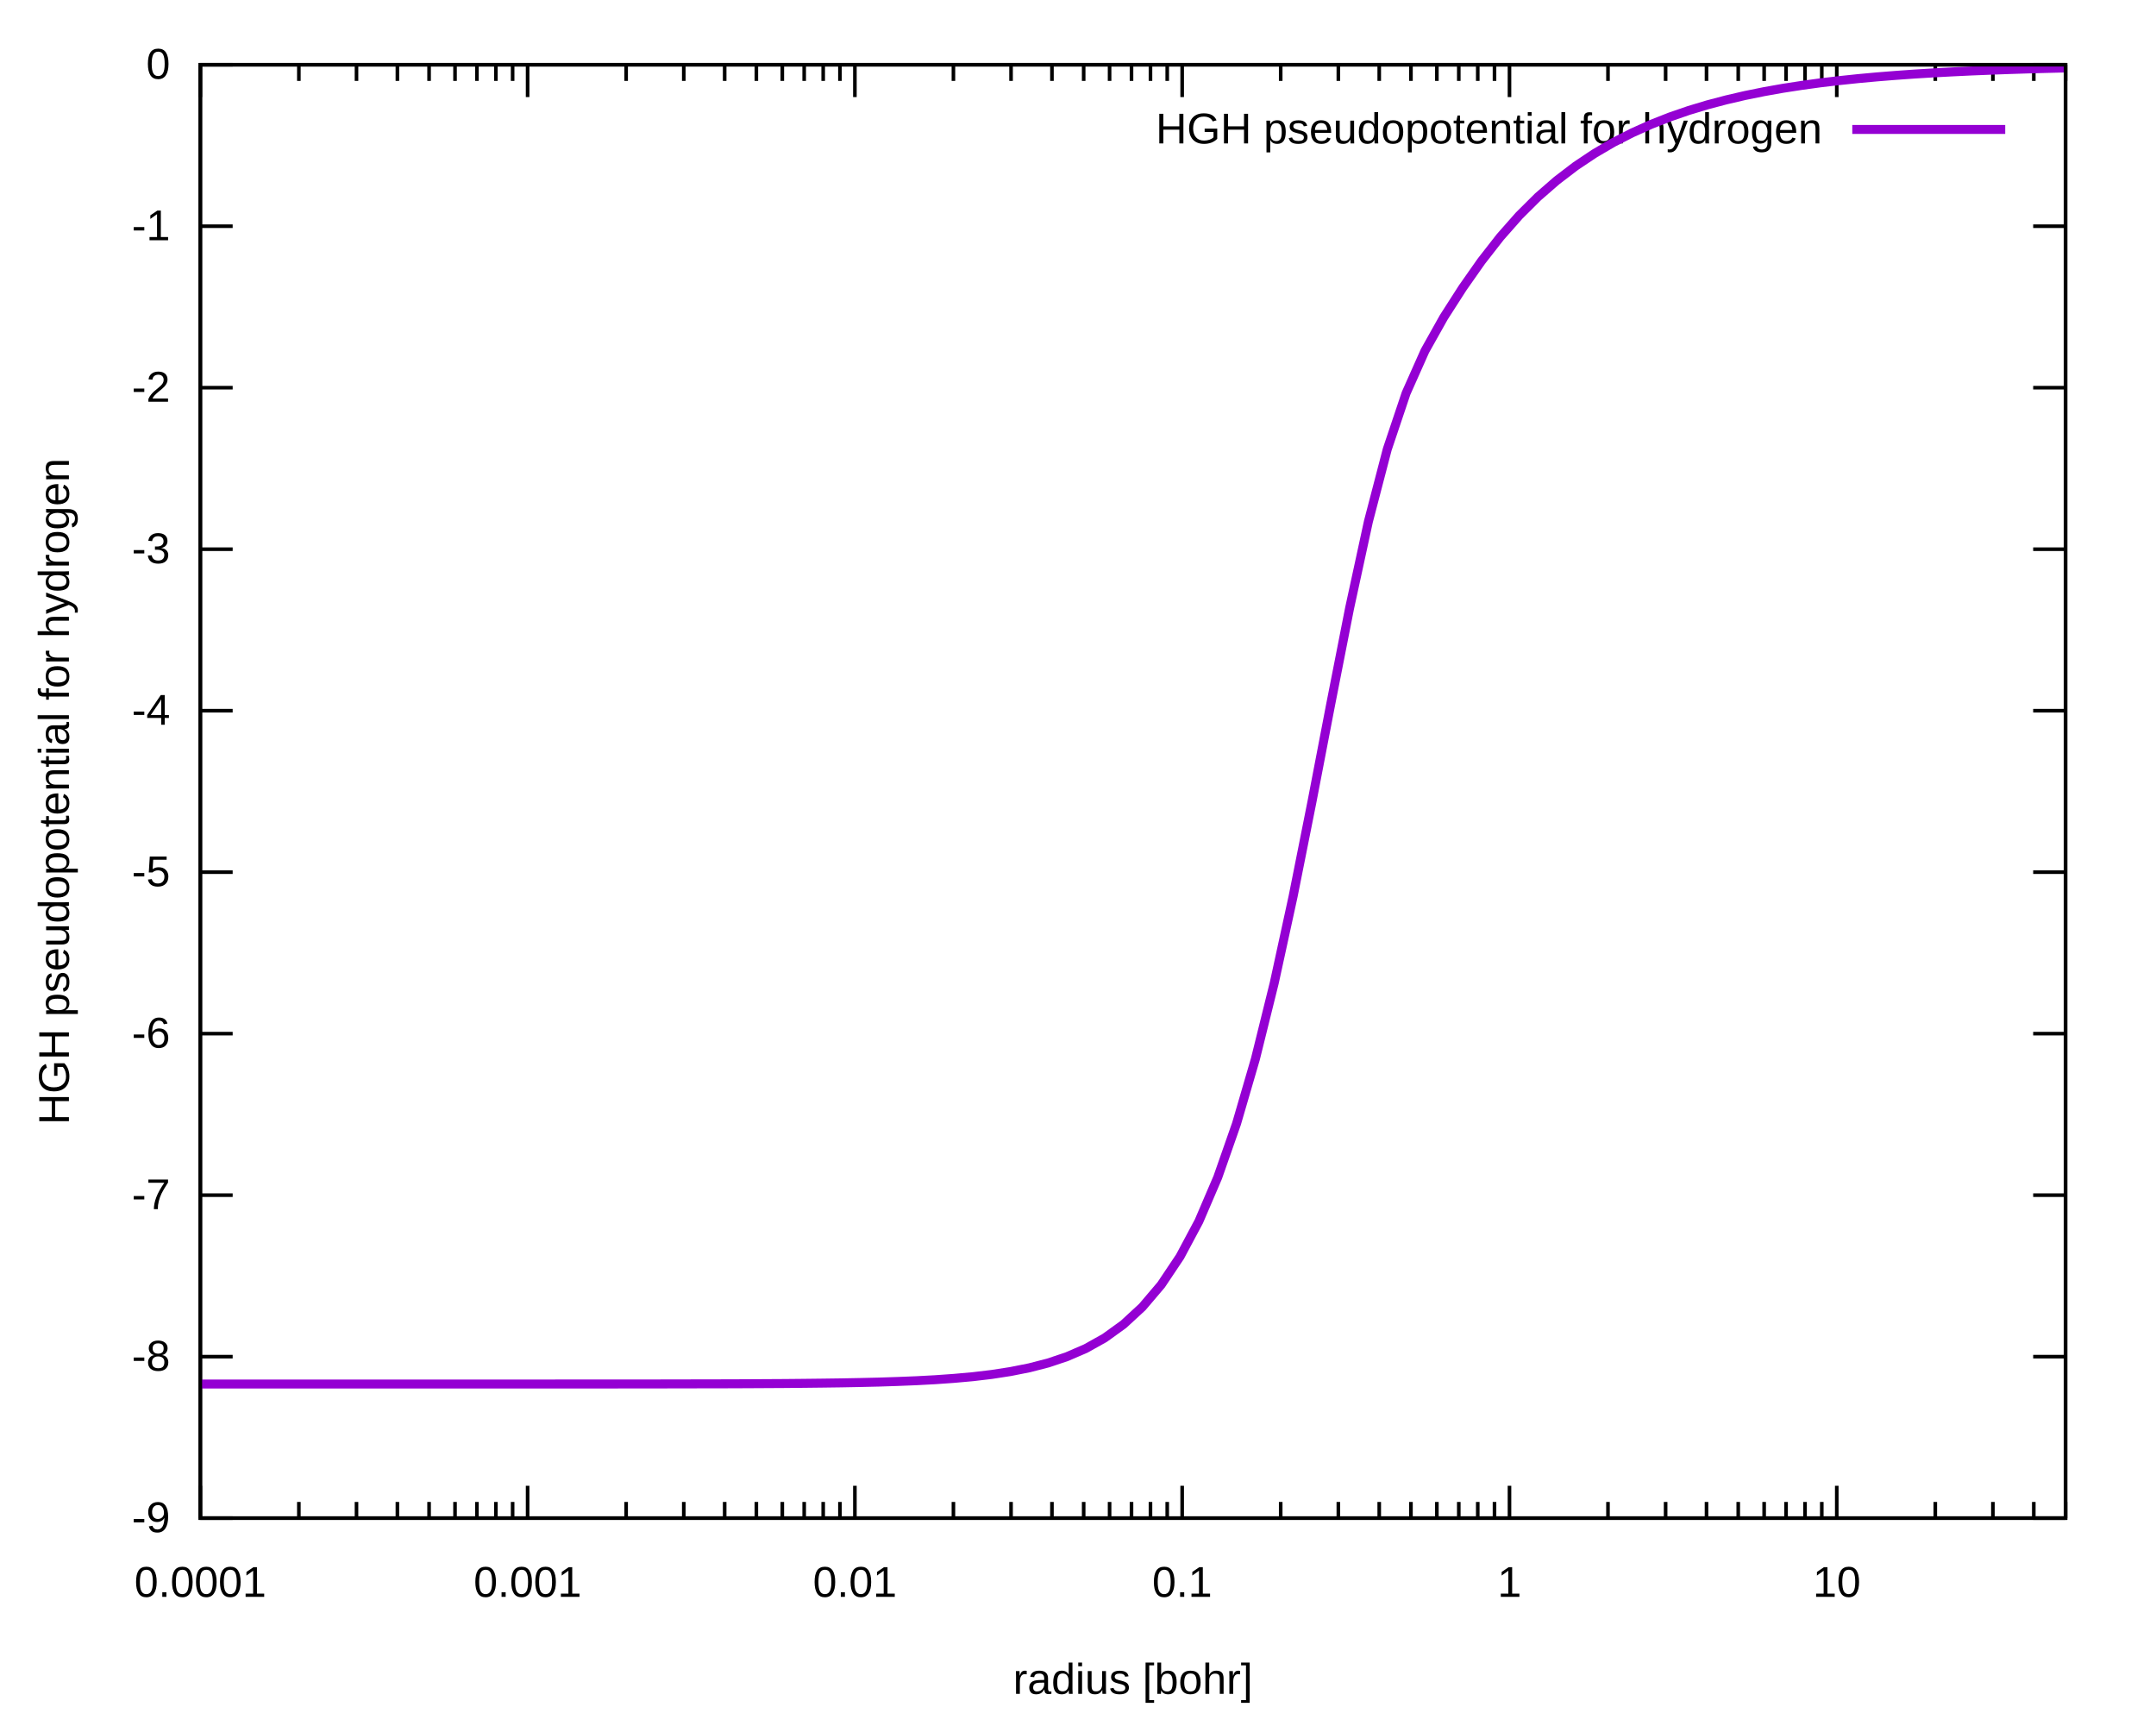
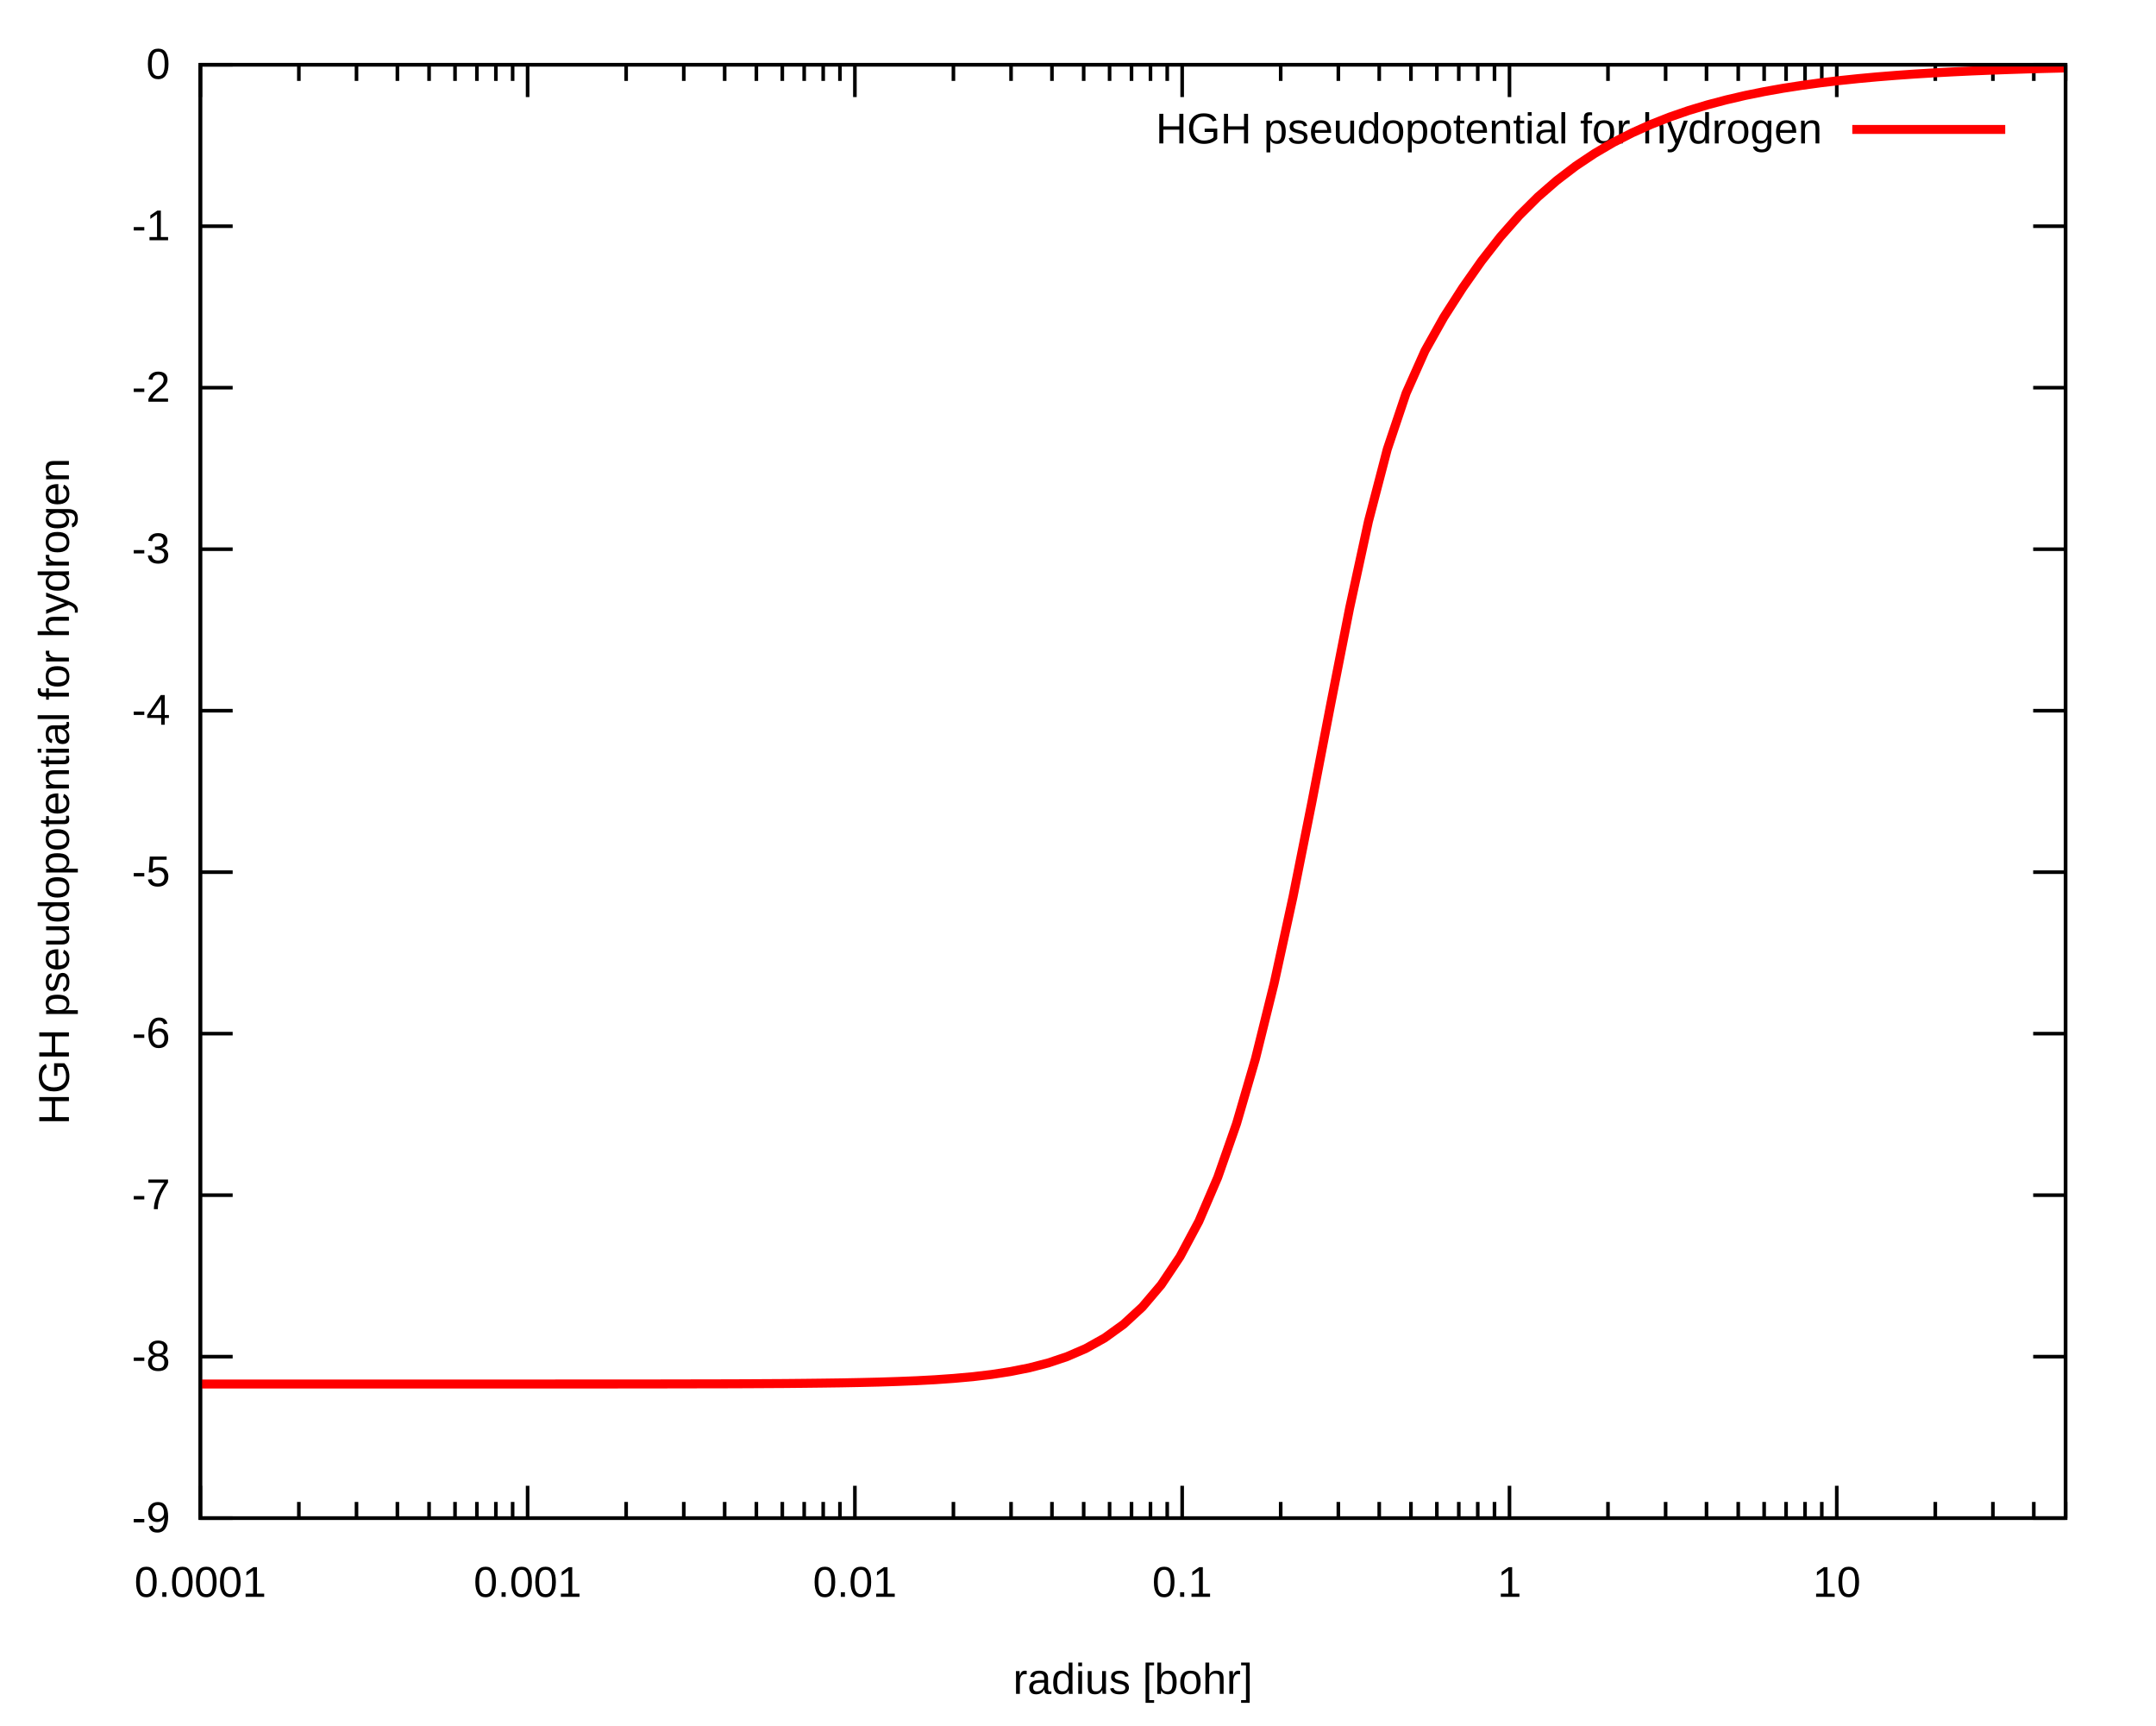
<svg xmlns="http://www.w3.org/2000/svg" xmlns:xlink="http://www.w3.org/1999/xlink" width="600" height="480" viewBox="0 0 600 480">
  <g id="gnuplot_canvas">
    <rect x="0" y="0" width="600" height="480" fill="none" />
    <defs>
      <circle id="gpDot" r="0.5" stroke-width="0.5" stroke="currentColor" />
      <path id="gpPt0" stroke-width="0.222" stroke="currentColor" d="M-1,0 h2 M0,-1 v2" />
      <path id="gpPt1" stroke-width="0.222" stroke="currentColor" d="M-1,-1 L1,1 M1,-1 L-1,1" />
      <path id="gpPt2" stroke-width="0.222" stroke="currentColor" d="M-1,0 L1,0 M0,-1 L0,1 M-1,-1 L1,1 M-1,1 L1,-1" />
      <rect id="gpPt3" stroke-width="0.222" stroke="currentColor" x="-1" y="-1" width="2" height="2" />
      <rect id="gpPt4" stroke-width="0.222" stroke="currentColor" fill="currentColor" x="-1" y="-1" width="2" height="2" />
      <circle id="gpPt5" stroke-width="0.222" stroke="currentColor" cx="0" cy="0" r="1" />
      <use xlink:href="#gpPt5" id="gpPt6" fill="currentColor" stroke="none" />
      <path id="gpPt7" stroke-width="0.222" stroke="currentColor" d="M0,-1.33 L-1.33,0.67 L1.33,0.67 z" />
      <use xlink:href="#gpPt7" id="gpPt8" fill="currentColor" stroke="none" />
      <use xlink:href="#gpPt7" id="gpPt9" stroke="currentColor" transform="rotate(180)" />
      <use xlink:href="#gpPt9" id="gpPt10" fill="currentColor" stroke="none" />
      <use xlink:href="#gpPt3" id="gpPt11" stroke="currentColor" transform="rotate(45)" />
      <use xlink:href="#gpPt11" id="gpPt12" fill="currentColor" stroke="none" />
      <path id="gpPt13" stroke-width="0.222" stroke="currentColor" d="M0,1.330 L1.265,0.411 L0.782,-1.067 L-0.782,-1.076 L-1.265,0.411 z" />
      <use xlink:href="#gpPt13" id="gpPt14" fill="currentColor" stroke="none" />
      <filter id="textbox" filterUnits="objectBoundingBox" x="0" y="0" height="1" width="1">
        <feFlood flood-color="white" flood-opacity="1" result="bgnd" />
        <feComposite in="SourceGraphic" in2="bgnd" operator="atop" />
      </filter>
      <filter id="greybox" filterUnits="objectBoundingBox" x="0" y="0" height="1" width="1">
        <feFlood flood-color="lightgrey" flood-opacity="1" result="grey" />
        <feComposite in="SourceGraphic" in2="grey" operator="atop" />
      </filter>
    </defs>
    <g fill="none" color="white" stroke="black" stroke-width="1.00" stroke-linecap="butt" stroke-linejoin="miter">
</g>
    <g fill="none" color="black" stroke="currentColor" stroke-width="1.00" stroke-linecap="butt" stroke-linejoin="miter">
      <path stroke="black" d="M55.75,422.40 L64.75,422.40 M574.82,422.40 L565.82,422.40  " />
      <g transform="translate(47.36,426.30)" stroke="none" fill="black" font-family="Arial" font-size="12.00" text-anchor="end">
        <text>
          <tspan font-family="Arial">-9</tspan>
        </text>
      </g>
    </g>
    <g fill="none" color="black" stroke="currentColor" stroke-width="1.00" stroke-linecap="butt" stroke-linejoin="miter">
      <path stroke="black" d="M55.75,377.47 L64.75,377.47 M574.82,377.47 L565.82,377.47  " />
      <g transform="translate(47.36,381.37)" stroke="none" fill="black" font-family="Arial" font-size="12.00" text-anchor="end">
        <text>
          <tspan font-family="Arial">-8</tspan>
        </text>
      </g>
    </g>
    <g fill="none" color="black" stroke="currentColor" stroke-width="1.00" stroke-linecap="butt" stroke-linejoin="miter">
      <path stroke="black" d="M55.75,332.54 L64.75,332.54 M574.82,332.54 L565.82,332.54  " />
      <g transform="translate(47.36,336.44)" stroke="none" fill="black" font-family="Arial" font-size="12.00" text-anchor="end">
        <text>
          <tspan font-family="Arial">-7</tspan>
        </text>
      </g>
    </g>
    <g fill="none" color="black" stroke="currentColor" stroke-width="1.00" stroke-linecap="butt" stroke-linejoin="miter">
      <path stroke="black" d="M55.75,287.60 L64.75,287.60 M574.82,287.60 L565.82,287.60  " />
      <g transform="translate(47.36,291.50)" stroke="none" fill="black" font-family="Arial" font-size="12.00" text-anchor="end">
        <text>
          <tspan font-family="Arial">-6</tspan>
        </text>
      </g>
    </g>
    <g fill="none" color="black" stroke="currentColor" stroke-width="1.00" stroke-linecap="butt" stroke-linejoin="miter">
      <path stroke="black" d="M55.75,242.67 L64.75,242.67 M574.82,242.67 L565.82,242.67  " />
      <g transform="translate(47.36,246.57)" stroke="none" fill="black" font-family="Arial" font-size="12.00" text-anchor="end">
        <text>
          <tspan font-family="Arial">-5</tspan>
        </text>
      </g>
    </g>
    <g fill="none" color="black" stroke="currentColor" stroke-width="1.00" stroke-linecap="butt" stroke-linejoin="miter">
      <path stroke="black" d="M55.75,197.74 L64.75,197.74 M574.82,197.74 L565.82,197.74  " />
      <g transform="translate(47.36,201.64)" stroke="none" fill="black" font-family="Arial" font-size="12.00" text-anchor="end">
        <text>
          <tspan font-family="Arial">-4</tspan>
        </text>
      </g>
    </g>
    <g fill="none" color="black" stroke="currentColor" stroke-width="1.00" stroke-linecap="butt" stroke-linejoin="miter">
      <path stroke="black" d="M55.75,152.81 L64.75,152.81 M574.82,152.81 L565.82,152.81  " />
      <g transform="translate(47.36,156.71)" stroke="none" fill="black" font-family="Arial" font-size="12.00" text-anchor="end">
        <text>
          <tspan font-family="Arial">-3</tspan>
        </text>
      </g>
    </g>
    <g fill="none" color="black" stroke="currentColor" stroke-width="1.00" stroke-linecap="butt" stroke-linejoin="miter">
      <path stroke="black" d="M55.75,107.87 L64.75,107.87 M574.82,107.87 L565.82,107.87  " />
      <g transform="translate(47.36,111.77)" stroke="none" fill="black" font-family="Arial" font-size="12.00" text-anchor="end">
        <text>
          <tspan font-family="Arial">-2</tspan>
        </text>
      </g>
    </g>
    <g fill="none" color="black" stroke="currentColor" stroke-width="1.00" stroke-linecap="butt" stroke-linejoin="miter">
      <path stroke="black" d="M55.75,62.94 L64.75,62.94 M574.82,62.94 L565.82,62.94  " />
      <g transform="translate(47.36,66.84)" stroke="none" fill="black" font-family="Arial" font-size="12.00" text-anchor="end">
        <text>
          <tspan font-family="Arial">-1</tspan>
        </text>
      </g>
    </g>
    <g fill="none" color="black" stroke="currentColor" stroke-width="1.00" stroke-linecap="butt" stroke-linejoin="miter">
      <path stroke="black" d="M55.75,18.01 L64.75,18.01 M574.82,18.01 L565.82,18.01  " />
      <g transform="translate(47.36,21.91)" stroke="none" fill="black" font-family="Arial" font-size="12.00" text-anchor="end">
        <text>
          <tspan font-family="Arial"> 0</tspan>
        </text>
      </g>
    </g>
    <g fill="none" color="black" stroke="currentColor" stroke-width="1.00" stroke-linecap="butt" stroke-linejoin="miter">
      <path stroke="black" d="M55.75,422.40 L55.75,413.40 M55.75,18.01 L55.75,27.01  " />
      <g transform="translate(55.75,444.30)" stroke="none" fill="black" font-family="Arial" font-size="12.00" text-anchor="middle">
        <text>
          <tspan font-family="Arial"> 0.0001</tspan>
        </text>
      </g>
    </g>
    <g fill="none" color="black" stroke="currentColor" stroke-width="1.00" stroke-linecap="butt" stroke-linejoin="miter">
      <path stroke="black" d="M83.17,422.40 L83.17,417.90 M83.17,18.01 L83.17,22.51 M99.21,422.40 L99.21,417.90 M99.21,18.01 L99.21,22.51   M110.59,422.40 L110.59,417.90 M110.59,18.01 L110.59,22.51 M119.41,422.40 L119.41,417.90 M119.41,18.01 L119.41,22.51   M126.63,422.40 L126.63,417.90 M126.63,18.01 L126.63,22.51 M132.72,422.40 L132.72,417.90 M132.72,18.01 L132.72,22.51   M138.00,422.40 L138.00,417.90 M138.00,18.01 L138.00,22.51 M142.66,422.40 L142.66,417.90 M142.66,18.01 L142.66,22.51   M146.83,422.40 L146.83,413.40 M146.83,18.01 L146.83,27.01  " />
      <g transform="translate(146.83,444.30)" stroke="none" fill="black" font-family="Arial" font-size="12.00" text-anchor="middle">
        <text>
          <tspan font-family="Arial"> 0.001</tspan>
        </text>
      </g>
    </g>
    <g fill="none" color="black" stroke="currentColor" stroke-width="1.00" stroke-linecap="butt" stroke-linejoin="miter">
      <path stroke="black" d="M174.25,422.40 L174.25,417.90 M174.25,18.01 L174.25,22.51 M190.29,422.40 L190.29,417.90 M190.29,18.01 L190.29,22.51   M201.67,422.40 L201.67,417.90 M201.67,18.01 L201.67,22.51 M210.49,422.40 L210.49,417.90 M210.49,18.01 L210.49,22.51   M217.71,422.40 L217.71,417.90 M217.71,18.01 L217.71,22.51 M223.80,422.40 L223.80,417.90 M223.80,18.01 L223.80,22.51   M229.09,422.40 L229.09,417.90 M229.09,18.01 L229.09,22.51 M233.75,422.40 L233.75,417.90 M233.75,18.01 L233.75,22.51   M237.91,422.40 L237.91,413.40 M237.91,18.01 L237.91,27.01  " />
      <g transform="translate(237.91,444.30)" stroke="none" fill="black" font-family="Arial" font-size="12.00" text-anchor="middle">
        <text>
          <tspan font-family="Arial"> 0.01</tspan>
        </text>
      </g>
    </g>
    <g fill="none" color="black" stroke="currentColor" stroke-width="1.00" stroke-linecap="butt" stroke-linejoin="miter">
      <path stroke="black" d="M265.33,422.40 L265.33,417.90 M265.33,18.01 L265.33,22.51 M281.37,422.40 L281.37,417.90 M281.37,18.01 L281.37,22.51   M292.75,422.40 L292.75,417.90 M292.75,18.01 L292.75,22.51 M301.58,422.40 L301.58,417.90 M301.58,18.01 L301.58,22.51   M308.79,422.40 L308.79,417.90 M308.79,18.01 L308.79,22.51 M314.89,422.40 L314.89,417.90 M314.89,18.01 L314.89,22.51   M320.17,422.40 L320.17,417.90 M320.17,18.01 L320.17,22.51 M324.83,422.40 L324.83,417.90 M324.83,18.01 L324.83,22.51   M328.99,422.40 L328.99,413.40 M328.99,18.01 L328.99,27.01  " />
      <g transform="translate(328.99,444.30)" stroke="none" fill="black" font-family="Arial" font-size="12.00" text-anchor="middle">
        <text>
          <tspan font-family="Arial"> 0.1</tspan>
        </text>
      </g>
    </g>
    <g fill="none" color="black" stroke="currentColor" stroke-width="1.00" stroke-linecap="butt" stroke-linejoin="miter">
      <path stroke="black" d="M356.41,422.40 L356.41,417.90 M356.41,18.01 L356.41,22.51 M372.45,422.40 L372.45,417.90 M372.45,18.01 L372.45,22.51   M383.83,422.40 L383.83,417.90 M383.83,18.01 L383.83,22.51 M392.66,422.40 L392.66,417.90 M392.66,18.01 L392.66,22.51   M399.87,422.40 L399.87,417.90 M399.87,18.01 L399.87,22.51 M405.97,422.40 L405.97,417.90 M405.97,18.01 L405.97,22.51   M411.25,422.40 L411.25,417.90 M411.25,18.01 L411.25,22.51 M415.91,422.40 L415.91,417.90 M415.91,18.01 L415.91,22.51   M420.08,422.40 L420.08,413.40 M420.08,18.01 L420.08,27.01  " />
      <g transform="translate(420.08,444.30)" stroke="none" fill="black" font-family="Arial" font-size="12.00" text-anchor="middle">
        <text>
          <tspan font-family="Arial"> 1</tspan>
        </text>
      </g>
    </g>
    <g fill="none" color="black" stroke="currentColor" stroke-width="1.00" stroke-linecap="butt" stroke-linejoin="miter">
      <path stroke="black" d="M447.49,422.40 L447.49,417.90 M447.49,18.01 L447.49,22.51 M463.53,422.40 L463.53,417.90 M463.53,18.01 L463.53,22.51   M474.91,422.40 L474.91,417.90 M474.91,18.01 L474.91,22.51 M483.74,422.40 L483.74,417.90 M483.74,18.01 L483.74,22.51   M490.95,422.40 L490.95,417.90 M490.95,18.01 L490.95,22.51 M497.05,422.40 L497.05,417.90 M497.05,18.01 L497.05,22.51   M502.33,422.40 L502.33,417.90 M502.33,18.01 L502.33,22.51 M506.99,422.40 L506.99,417.90 M506.99,18.01 L506.99,22.51   M511.16,422.40 L511.16,413.40 M511.16,18.01 L511.16,27.01  " />
      <g transform="translate(511.16,444.30)" stroke="none" fill="black" font-family="Arial" font-size="12.00" text-anchor="middle">
        <text>
          <tspan font-family="Arial"> 10</tspan>
        </text>
      </g>
    </g>
    <g fill="none" color="black" stroke="currentColor" stroke-width="1.00" stroke-linecap="butt" stroke-linejoin="miter">
      <path stroke="black" d="M538.58,422.40 L538.58,417.90 M538.58,18.01 L538.58,22.51 M554.61,422.40 L554.61,417.90 M554.61,18.01 L554.61,22.51   M565.99,422.40 L565.99,417.90 M565.99,18.01 L565.99,22.51 M574.82,422.40 L574.82,417.90 M574.82,18.01 L574.82,22.51    " />
    </g>
    <g fill="none" color="black" stroke="currentColor" stroke-width="1.00" stroke-linecap="butt" stroke-linejoin="miter">
      <path stroke="black" d="M55.75,18.01 L55.75,422.40 L574.82,422.40 L574.82,18.01 L55.75,18.01 Z  " />
    </g>
    <g fill="none" color="black" stroke="currentColor" stroke-width="1.00" stroke-linecap="butt" stroke-linejoin="miter">
</g>
    <g id="gnuplot_plot_1">
      <g fill="none" color="white" stroke="black" stroke-width="2.50" stroke-linecap="butt" stroke-linejoin="miter">
</g>
      <g fill="none" color="black" stroke="currentColor" stroke-width="2.50" stroke-linecap="butt" stroke-linejoin="miter">
        <g transform="translate(507.09,39.91)" stroke="none" fill="black" font-family="Arial" font-size="12.00" text-anchor="end">
          <text>
            <tspan font-family="Arial">HGH pseudopotential for hydrogen</tspan>
          </text>
        </g>
      </g>
      <g fill="none" color="black" stroke="currentColor" stroke-width="2.50" stroke-linecap="butt" stroke-linejoin="miter">
-         <path stroke="rgb(148,   0, 211)" d="M515.48,36.01 L558.04,36.01 M55.75,385.09 L60.99,385.09 L66.24,385.09 L71.48,385.09 L76.72,385.09 L81.97,385.09   L87.21,385.09 L92.45,385.09 L97.70,385.09 L102.94,385.09 L108.18,385.09 L113.42,385.09 L118.67,385.09 L123.91,385.09   L129.15,385.09 L134.40,385.09 L139.64,385.09 L144.88,385.09 L150.13,385.09 L155.37,385.08 L160.61,385.08 L165.86,385.08   L171.10,385.08 L176.34,385.07 L181.59,385.07 L186.83,385.06 L192.07,385.05 L197.31,385.04 L202.56,385.03 L207.80,385.01   L213.04,384.98 L218.29,384.95 L223.53,384.90 L228.77,384.84 L234.02,384.77 L239.26,384.67 L244.50,384.55 L249.75,384.38   L254.99,384.17 L260.23,383.89 L265.48,383.52 L270.72,383.05 L275.96,382.43 L281.20,381.62 L286.45,380.58 L291.69,379.23   L296.93,377.47 L302.18,375.20 L307.42,372.27 L312.66,368.49 L317.91,363.65 L323.15,357.48 L328.39,349.65 L333.64,339.82   L338.88,327.60 L344.12,312.64 L349.37,294.64 L354.61,273.51 L359.85,249.47 L365.09,223.19 L370.34,195.88 L375.58,169.22   L380.82,145.10 L386.07,124.99 L391.31,109.40 L396.55,97.63 L401.80,88.27 L407.04,80.10 L412.28,72.64 L417.53,65.92   L422.77,59.98 L428.01,54.77 L433.26,50.21 L438.50,46.21 L443.74,42.71 L448.98,39.64 L454.23,36.96 L459.47,34.61   L464.71,32.55 L469.96,30.74 L475.20,29.16 L480.44,27.78 L485.69,26.56 L490.93,25.50 L496.17,24.57 L501.42,23.76   L506.66,23.04 L511.90,22.42 L517.15,21.87 L522.39,21.39 L527.63,20.97 L532.87,20.60 L538.12,20.28 L543.36,20.00   L548.60,19.75 L553.85,19.54 L559.09,19.35 L564.33,19.18 L569.58,19.04 L574.82,18.91  " />
-       </g>
-     </g>
-     <g fill="none" color="white" stroke="rgb(148,   0, 211)" stroke-width="2.00" stroke-linecap="butt" stroke-linejoin="miter">
+         <path stroke="rgb(255,   0,   0)" d="M515.48,36.01 L558.04,36.01 M55.75,385.09 L60.99,385.09 L66.24,385.09 L71.48,385.09 L76.72,385.09 L81.97,385.09   L87.21,385.09 L92.45,385.09 L97.70,385.09 L102.94,385.09 L108.18,385.09 L113.42,385.09 L118.67,385.09 L123.91,385.09   L129.15,385.09 L134.40,385.09 L139.64,385.09 L144.88,385.09 L150.13,385.09 L155.37,385.08 L160.61,385.08 L165.86,385.08   L171.10,385.08 L176.34,385.07 L181.59,385.07 L186.83,385.06 L192.07,385.05 L197.31,385.04 L202.56,385.03 L207.80,385.01   L213.04,384.98 L218.29,384.95 L223.53,384.90 L228.77,384.84 L234.02,384.77 L239.26,384.67 L244.50,384.55 L249.75,384.38   L254.99,384.17 L260.23,383.89 L265.48,383.52 L270.72,383.05 L275.96,382.43 L281.20,381.62 L286.45,380.58 L291.69,379.23   L296.93,377.47 L302.18,375.20 L307.42,372.27 L312.66,368.49 L317.91,363.65 L323.15,357.48 L328.39,349.65 L333.64,339.82   L338.88,327.60 L344.12,312.64 L349.37,294.64 L354.61,273.51 L359.85,249.47 L365.09,223.19 L370.34,195.88 L375.58,169.22   L380.82,145.10 L386.07,124.99 L391.31,109.40 L396.55,97.63 L401.80,88.27 L407.04,80.10 L412.28,72.64 L417.53,65.92   L422.77,59.98 L428.01,54.77 L433.26,50.21 L438.50,46.21 L443.74,42.71 L448.98,39.64 L454.23,36.96 L459.47,34.61   L464.71,32.55 L469.96,30.74 L475.20,29.16 L480.44,27.78 L485.69,26.56 L490.93,25.50 L496.17,24.57 L501.42,23.76   L506.66,23.04 L511.90,22.42 L517.15,21.87 L522.39,21.39 L527.63,20.97 L532.87,20.60 L538.12,20.28 L543.36,20.00   L548.60,19.75 L553.85,19.54 L559.09,19.35 L564.33,19.18 L569.58,19.04 L574.82,18.91  " />
+       </g>
+     </g>
+     <g fill="none" color="white" stroke="rgb(255,   0,   0)" stroke-width="2.00" stroke-linecap="butt" stroke-linejoin="miter">
</g>
    <g fill="none" color="black" stroke="currentColor" stroke-width="2.00" stroke-linecap="butt" stroke-linejoin="miter">
</g>
    <g fill="none" color="black" stroke="black" stroke-width="1.00" stroke-linecap="butt" stroke-linejoin="miter">
</g>
    <g fill="none" color="black" stroke="currentColor" stroke-width="1.00" stroke-linecap="butt" stroke-linejoin="miter">
      <path stroke="black" d="M55.75,18.01 L55.75,422.40 L574.82,422.40 L574.82,18.01 L55.75,18.01 Z  " />
      <g transform="translate(19.18,220.21) rotate(270.00)" stroke="none" fill="black" font-family="Arial" font-size="12.00" text-anchor="middle">
        <text>
          <tspan font-family="Arial">HGH pseudopotential for hydrogen</tspan>
        </text>
      </g>
    </g>
    <g fill="none" color="black" stroke="currentColor" stroke-width="1.00" stroke-linecap="butt" stroke-linejoin="miter">
      <g transform="translate(315.28,471.30)" stroke="none" fill="black" font-family="Arial" font-size="12.00" text-anchor="middle">
        <text>
          <tspan font-family="Arial">radius [bohr]</tspan>
        </text>
      </g>
    </g>
    <g fill="none" color="black" stroke="currentColor" stroke-width="1.00" stroke-linecap="butt" stroke-linejoin="miter">
</g>
    <g fill="none" color="black" stroke="currentColor" stroke-width="1.00" stroke-linecap="butt" stroke-linejoin="miter">
</g>
  </g>
</svg>
